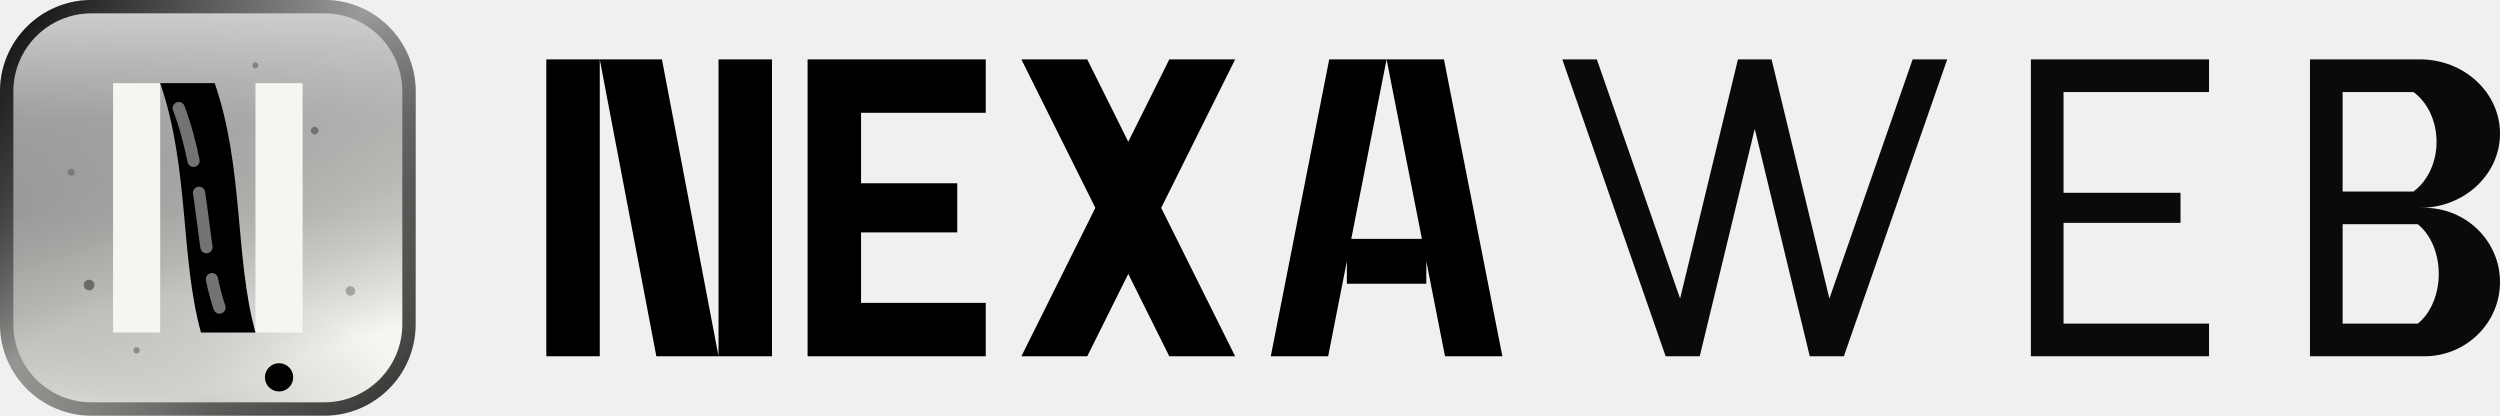
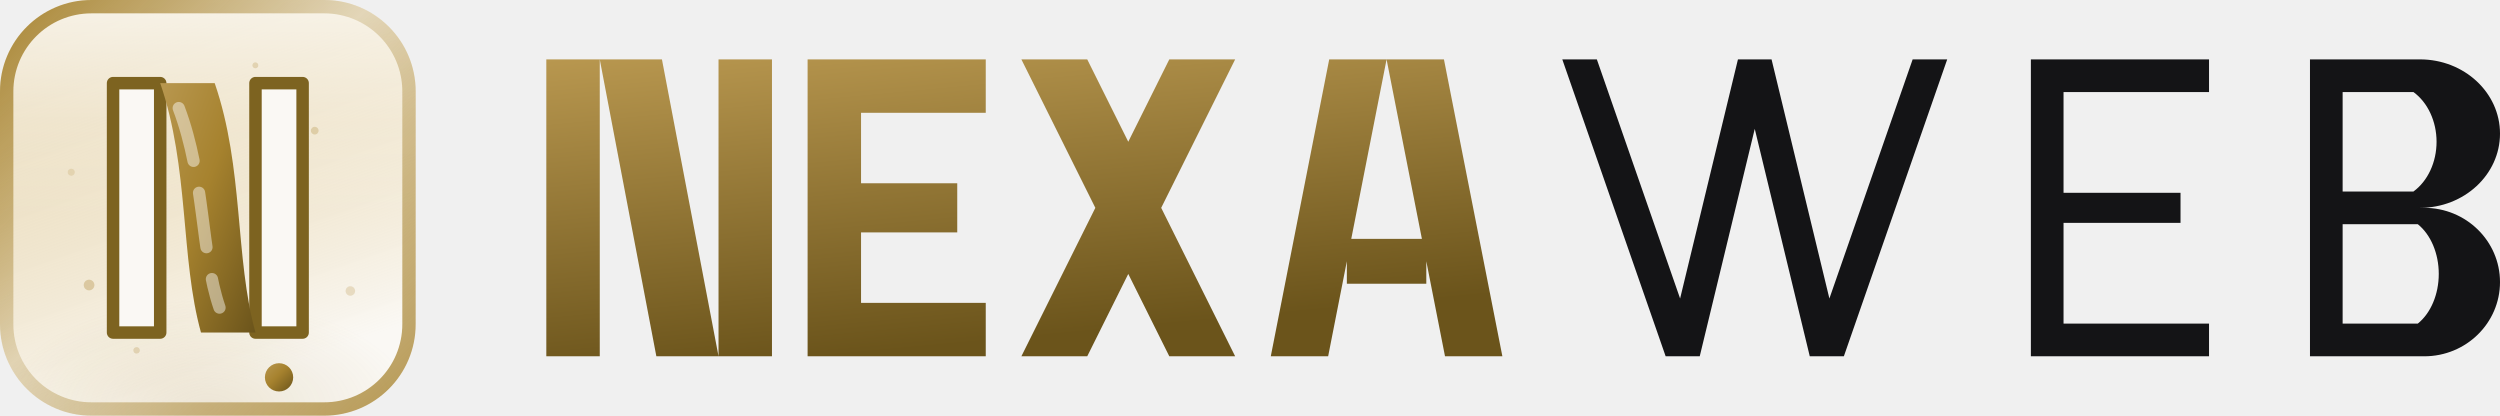
<svg xmlns="http://www.w3.org/2000/svg" viewBox="0 0 842 140" role="img" aria-label="Nexa Web">
  <defs>
    <linearGradient id="dl-verre" x1="0" y1="0" x2="0.35" y2="1">
-       <stop offset="0" stop-color="undefined" stop-opacity=".42" />
-       <stop offset="1" stop-color="#F7F5F0" />
+       <stop offset="0" stop-color="#E3C684" stop-opacity=".42" />
+       <stop offset="1" stop-color="#FAF8F4" />
    </linearGradient>
    <linearGradient id="dl-rim" x1="0" y1="0" x2="1" y2="1">
-       <stop offset="0" stop-color="undefined" stop-opacity=".95" />
-       <stop offset=".45" stop-color="undefined" stop-opacity=".25" />
-       <stop offset="1" stop-color="undefined" stop-opacity=".8" />
+       <stop offset="0" stop-color="#A6822E" stop-opacity=".95" />
+       <stop offset=".45" stop-color="#A6822E" stop-opacity=".25" />
+       <stop offset="1" stop-color="#A6822E" stop-opacity=".8" />
    </linearGradient>
    <linearGradient id="dl-or" x1="0" y1="0" x2="1" y2="1">
-       <stop offset="0" stop-color="undefined" />
-       <stop offset=".45" stop-color="undefined" />
-       <stop offset="1" stop-color="undefined" />
+       <stop offset="0" stop-color="#B8974F" />
+       <stop offset=".45" stop-color="#A6822E" />
+       <stop offset="1" stop-color="#6B541B" />
    </linearGradient>
    <linearGradient id="dl-dome" x1="0" y1="0" x2="0" y2="1">
      <stop offset="0" stop-color="#FFFFFF" stop-opacity=".62" />
      <stop offset=".55" stop-color="#FFFFFF" stop-opacity=".17" />
      <stop offset="1" stop-color="#FFFFFF" stop-opacity="0" />
    </linearGradient>
    <radialGradient id="dl-rebond">
-       <stop offset="0" stop-color="undefined" stop-opacity=".16" />
-       <stop offset="1" stop-color="undefined" stop-opacity="0" />
+       <stop offset="0" stop-color="#A6822E" stop-opacity=".16" />
+       <stop offset="1" stop-color="#A6822E" stop-opacity="0" />
    </radialGradient>
    <clipPath id="dl-tuile">
      <rect width="140" height="140" rx="30.8" />
    </clipPath>
  </defs>
  <rect width="140" height="140" rx="30.8" fill="url(#dl-verre)" />
  <g clip-path="url(#dl-tuile)">
    <rect width="140" height="72.8" fill="url(#dl-dome)" />
    <ellipse cx="70" cy="137.2" rx="70" ry="36.4" fill="url(#dl-rebond)" />
-     <g fill="undefined">
+     <g fill="#B8974F">
      <circle cx="30" cy="96" r="1.8" opacity="0.4" />
      <circle cx="106" cy="44" r="1.3" opacity="0.34" />
      <circle cx="46" cy="118" r="1.1" opacity="0.3" />
      <circle cx="118" cy="98" r="1.6" opacity="0.26" />
      <circle cx="86" cy="22" r="1" opacity="0.3" />
      <circle cx="24" cy="58" r="1.2" opacity="0.22" />
    </g>
    <g transform="translate(38.08 28) scale(0.84)">
-       <path d="M0 0h18.9v100h-18.9ZM57.1 0h18.9v100h-18.9Z" fill="#F7F5F0" stroke="undefined" stroke-width="5" stroke-linejoin="round" />
+       <path d="M0 0h18.9v100h-18.9ZM57.1 0h18.9v100h-18.9Z" fill="#FAF8F4" stroke="#7D6320" stroke-width="5" stroke-linejoin="round" />
    </g>
    <g transform="translate(38.08 28) scale(0.84)">
      <path d="M18.9 0L40.75 0C52.47 34 48.78 70 57.1 100L35.25 100C26.93 70 30.62 34 18.9 0Z" fill="url(#dl-or)" />
      <path d="M26.33 10C36.91 38 35.12 68 42.68 90" fill="none" stroke="#FFFFFF" stroke-width="4.91" stroke-opacity=".45" stroke-linecap="round" stroke-dasharray="22 13" />
      <circle cx="66.55" cy="117.96" r="5.67" fill="url(#dl-or)" />
    </g>
  </g>
  <rect x="2.25" y="2.25" width="135.5" height="135.5" rx="28.55" fill="none" stroke="url(#dl-rim)" stroke-width="4.5" />
  <defs>
    <linearGradient id="dl-mot" x1="0" y1="0" x2=".3" y2="1">
-       <stop offset="0" stop-color="undefined" />
-       <stop offset="1" stop-color="undefined" />
+       <stop offset="0" stop-color="#B8974F" />
+       <stop offset="1" stop-color="#6B541B" />
    </linearGradient>
  </defs>
  <g transform="translate(184 20)">
    <path d="M0 0h18v100h-18ZM58 0h18v100h-18ZM18 0L38.94 0L58 100L37.06 100ZM88 0h18v100h-18ZM88 0h60v18h-60ZM88 41.72h50.4v16.56h-50.4ZM88 82h60v18h-60ZM160 0L182.18 0L232 100L209.82 100ZM209.82 0L232 0L182.18 100L160 100ZM263.68 0L283 0L263.32 100L244 100ZM283 0L302.32 0L322 100L302.68 100ZM269.62 60.44h26.76v15.12h-26.76Z" fill="url(#dl-mot)" />
    <g transform="translate(348 0)">
-       <path d="M-5.82 0L5.82 0L33.86 80.54L53.34 0L64.66 0L40.47 100L28.99 100ZM53.34 0L64.66 0L84.14 80.54L112.18 0L123.82 0L89.01 100L77.53 100ZM152 0h11v100h-11ZM152 0h60v11h-60ZM152 44.94h50.4v10.12h-50.4ZM152 89h60v11h-60ZM246 0H283.05A26.95 25 0 0 1 283.05 50H246ZM257 11V44.5H280.85A15.95 19.5 0 0 0 280.85 11ZM246 50H284.5A25.5 25 0 0 1 284.5 100H246ZM257 55.5V89H282.3A14.5 19.5 0 0 0 282.3 55.5Z" fill="#0A0A0B" />
+       <path d="M-5.82 0L5.82 0L33.86 80.54L53.34 0L64.66 0L40.47 100L28.99 100ZM53.34 0L64.66 0L84.14 80.54L112.18 0L123.82 0L89.01 100L77.53 100ZM152 0h11v100h-11ZM152 0h60v11h-60ZM152 44.94h50.4v10.12h-50.4ZM152 89h60v11h-60ZM246 0H283.05A26.95 25 0 0 1 283.05 50H246ZM257 11V44.5H280.85A15.95 19.5 0 0 0 280.85 11ZM246 50H284.5A25.5 25 0 0 1 284.5 100H246ZM257 55.5V89H282.3A14.5 19.5 0 0 0 282.3 55.5Z" fill="#141416" />
    </g>
  </g>
</svg>
